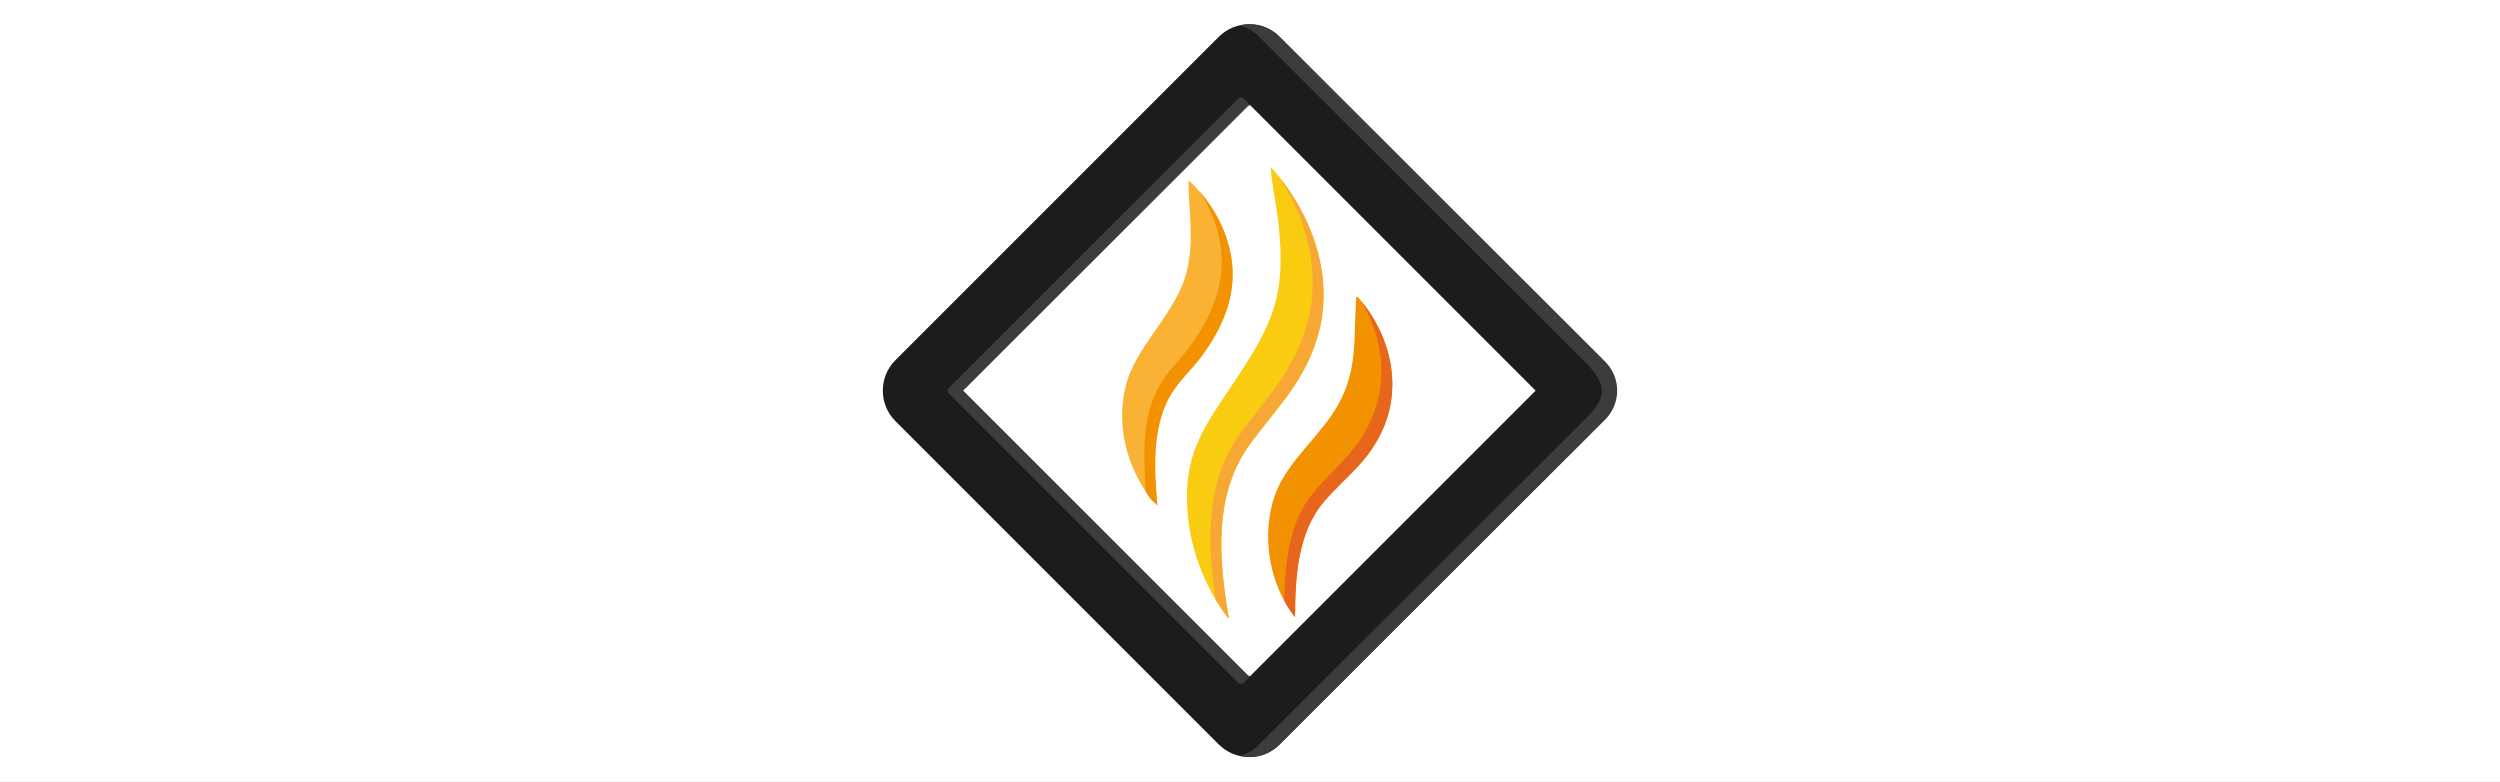
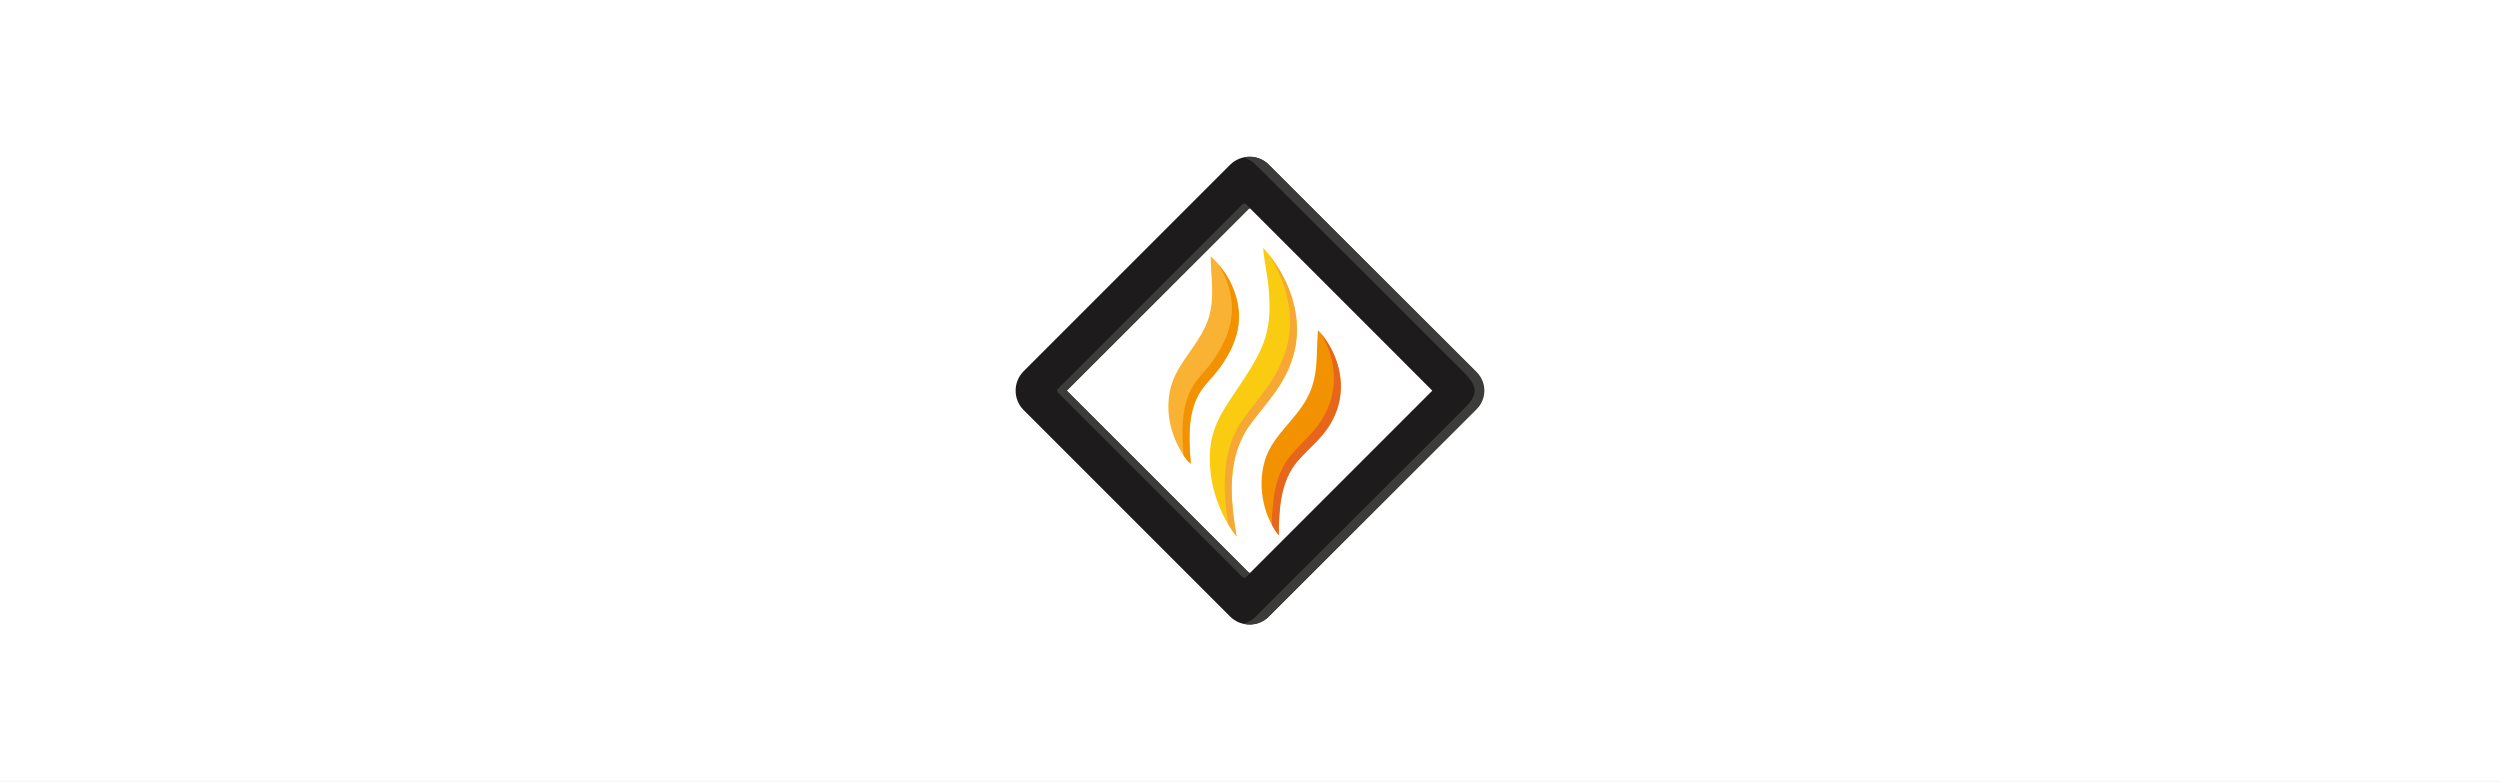
<svg xmlns="http://www.w3.org/2000/svg" width="1600" height="500" viewBox="0 0 1600 500">
  <rect width="1600" height="500" fill="#ffffff" />
-   <svg x="565.0" y="15.0" width="470" height="470" viewBox="0 0 955.7 953.78">
+   <svg x="650.0" y="100.0" width="300" height="300" viewBox="0 0 955.7 953.78">
    <defs>
      <style>
      .cls-1 {
        fill: #1d1b1b;
      }

      .cls-2 {
        fill: #f7a834;
      }

      .cls-3 {
        fill: #f39200;
      }

      .cls-4 {
        fill: #f9cc12;
      }

      .cls-5 {
        fill: #e8651c;
      }

      .cls-6 {
        fill: #3c3c3b;
      }

      .cls-7 {
        fill: #f9b233;
      }
    </style>
    </defs>
    <g id="logo">
      <g id="rahmen_dunkel">
        <path class="cls-1" d="M476.78,104.16l372.76,372.76-372.76,372.76L104.02,476.92,476.78,104.16M476.78.14c-14.35,0-28.7,5.44-39.59,16.33L16.33,437.33c-21.77,21.77-21.77,57.4,0,79.18l420.86,420.86c10.89,10.89,25.24,16.33,39.59,16.33s28.7-5.44,39.59-16.33l420.86-420.86c21.77-21.77,21.77-57.4,0-79.18L516.37,16.47C505.48,5.58,491.13.14,476.78.14h0Z" />
      </g>
      <g id="rahmen_schattierung">
        <path class="cls-6" d="M474.75,107.08c1.14-1.14,2.52-1.38,3.47-1.38.1,0,.21,0,.31.01l-8.92-8.92c-1.14-1.14-2.52-1.38-3.47-1.38s-2.33.24-3.47,1.38L85.92,473.52c-1.85,1.85-1.85,5.1,0,6.95l376.74,376.74c1.14,1.14,2.52,1.38,3.47,1.38s2.33-.24,3.47-1.38l8.92-8.92c-.11,0-.21.01-.31.01-.95,0-2.33-.24-3.47-1.38L104.47,476.92,474.75,107.08Z" />
        <path class="cls-6" d="M940.16,439.32L515.43,15.5c-10.35-10.33-24-15.5-37.65-15.5-4.48,0-8.95.57-13.32,1.68,8.93,2.28,17.38,6.88,24.34,13.82l424.73,423.82c31.65,31.58,27.74,47.46,0,75.14l-424.73,423.82c-6.96,6.94-15.4,11.54-24.34,13.82,4.36,1.11,8.84,1.68,13.32,1.68,13.65,0,27.3-5.17,37.65-15.5l424.73-423.82c20.71-20.66,20.71-54.48,0-75.14Z" />
      </g>
      <g>
        <path class="cls-4" d="M450.55,774.21c-29.13-36.55-49.09-86.94-53.48-133.79-7.77-82.9,21.92-116.9,63.72-180.15,47.9-72.47,63.77-109.15,54.32-199.22-2.64-25.22-8.6-50.14-10.43-75.43,53.2,58.85,84.86,143.73,60.69,222.44-18.07,58.82-52.2,90.56-86.71,137.28-49.06,66.41-41.5,151.78-28.11,228.87Z" />
        <path class="cls-2" d="M514.37,196.91c38.06,57,57.08,129,36.8,196.57-18.07,60.18-52.2,92.66-86.71,140.47-45.16,62.56-42.35,141.57-31.16,215.26,5.3,8.85,11.07,17.24,17.26,25.01-13.39-77.09-20.94-162.46,28.11-228.87,34.51-46.72,68.64-78.46,86.71-137.28,22.67-73.81-3.76-153.05-51-211.15Z" />
        <path class="cls-3" d="M536.41,771.72c-33.78-42.8-44.44-107.02-26.14-158.68,15.95-45.04,59.09-76.2,82.36-117.99,25.81-46.34,19.75-86.75,23.43-137.12.14-1.85-.97-3.6,1.85-3.08,41.2,46.36,58.8,112.68,33.21,171.31-19.4,44.44-47.8,61.2-76.76,94.97-34.86,40.63-37.67,99.36-37.95,150.59Z" />
        <path class="cls-5" d="M622.26,359.94c27.32,45.04,35.98,101.09,14.65,151.63-19.4,45.98-47.8,63.31-76.76,98.24-31.56,38.06-36.85,91.47-37.78,140.57,4.11,7.55,8.79,14.71,14.04,21.35.28-51.23,3.1-109.96,37.95-150.59,28.97-33.76,57.36-50.52,76.76-94.97,24.68-56.53,9.2-120.19-28.86-166.23Z" />
        <path class="cls-7" d="M357.23,626.12l-7.44-6.86c-31.42-41.37-46.19-94.71-34.24-146.2,12.33-53.14,62.11-91.74,78.4-145.6,12.4-41.02,4.1-82.64,3.73-124.43,30.04,27.16,51.76,65.85,56.61,106.41,5.46,45.72-12.79,86.56-39.29,122.45-13.26,17.95-31.71,34.23-42.22,53.59-22.69,41.79-19.5,94.77-15.54,140.63Z" />
        <path class="cls-3" d="M454.28,309.45c-4.01-33.56-19.58-65.83-41.84-91.36,14.59,22.34,24.55,48.02,27.64,74.48,5.46,46.78-12.79,88.57-39.29,125.29-13.26,18.37-31.71,35.03-42.22,54.84-21.45,40.41-19.77,91.04-16.18,136.1,2.36,3.56,4.82,7.06,7.41,10.46l7.44,6.86c-3.96-45.86-7.16-98.84,15.54-140.63,10.51-19.36,28.97-35.64,42.22-53.59,26.5-35.88,44.74-76.73,39.29-122.45Z" />
      </g>
    </g>
  </svg>
</svg>
